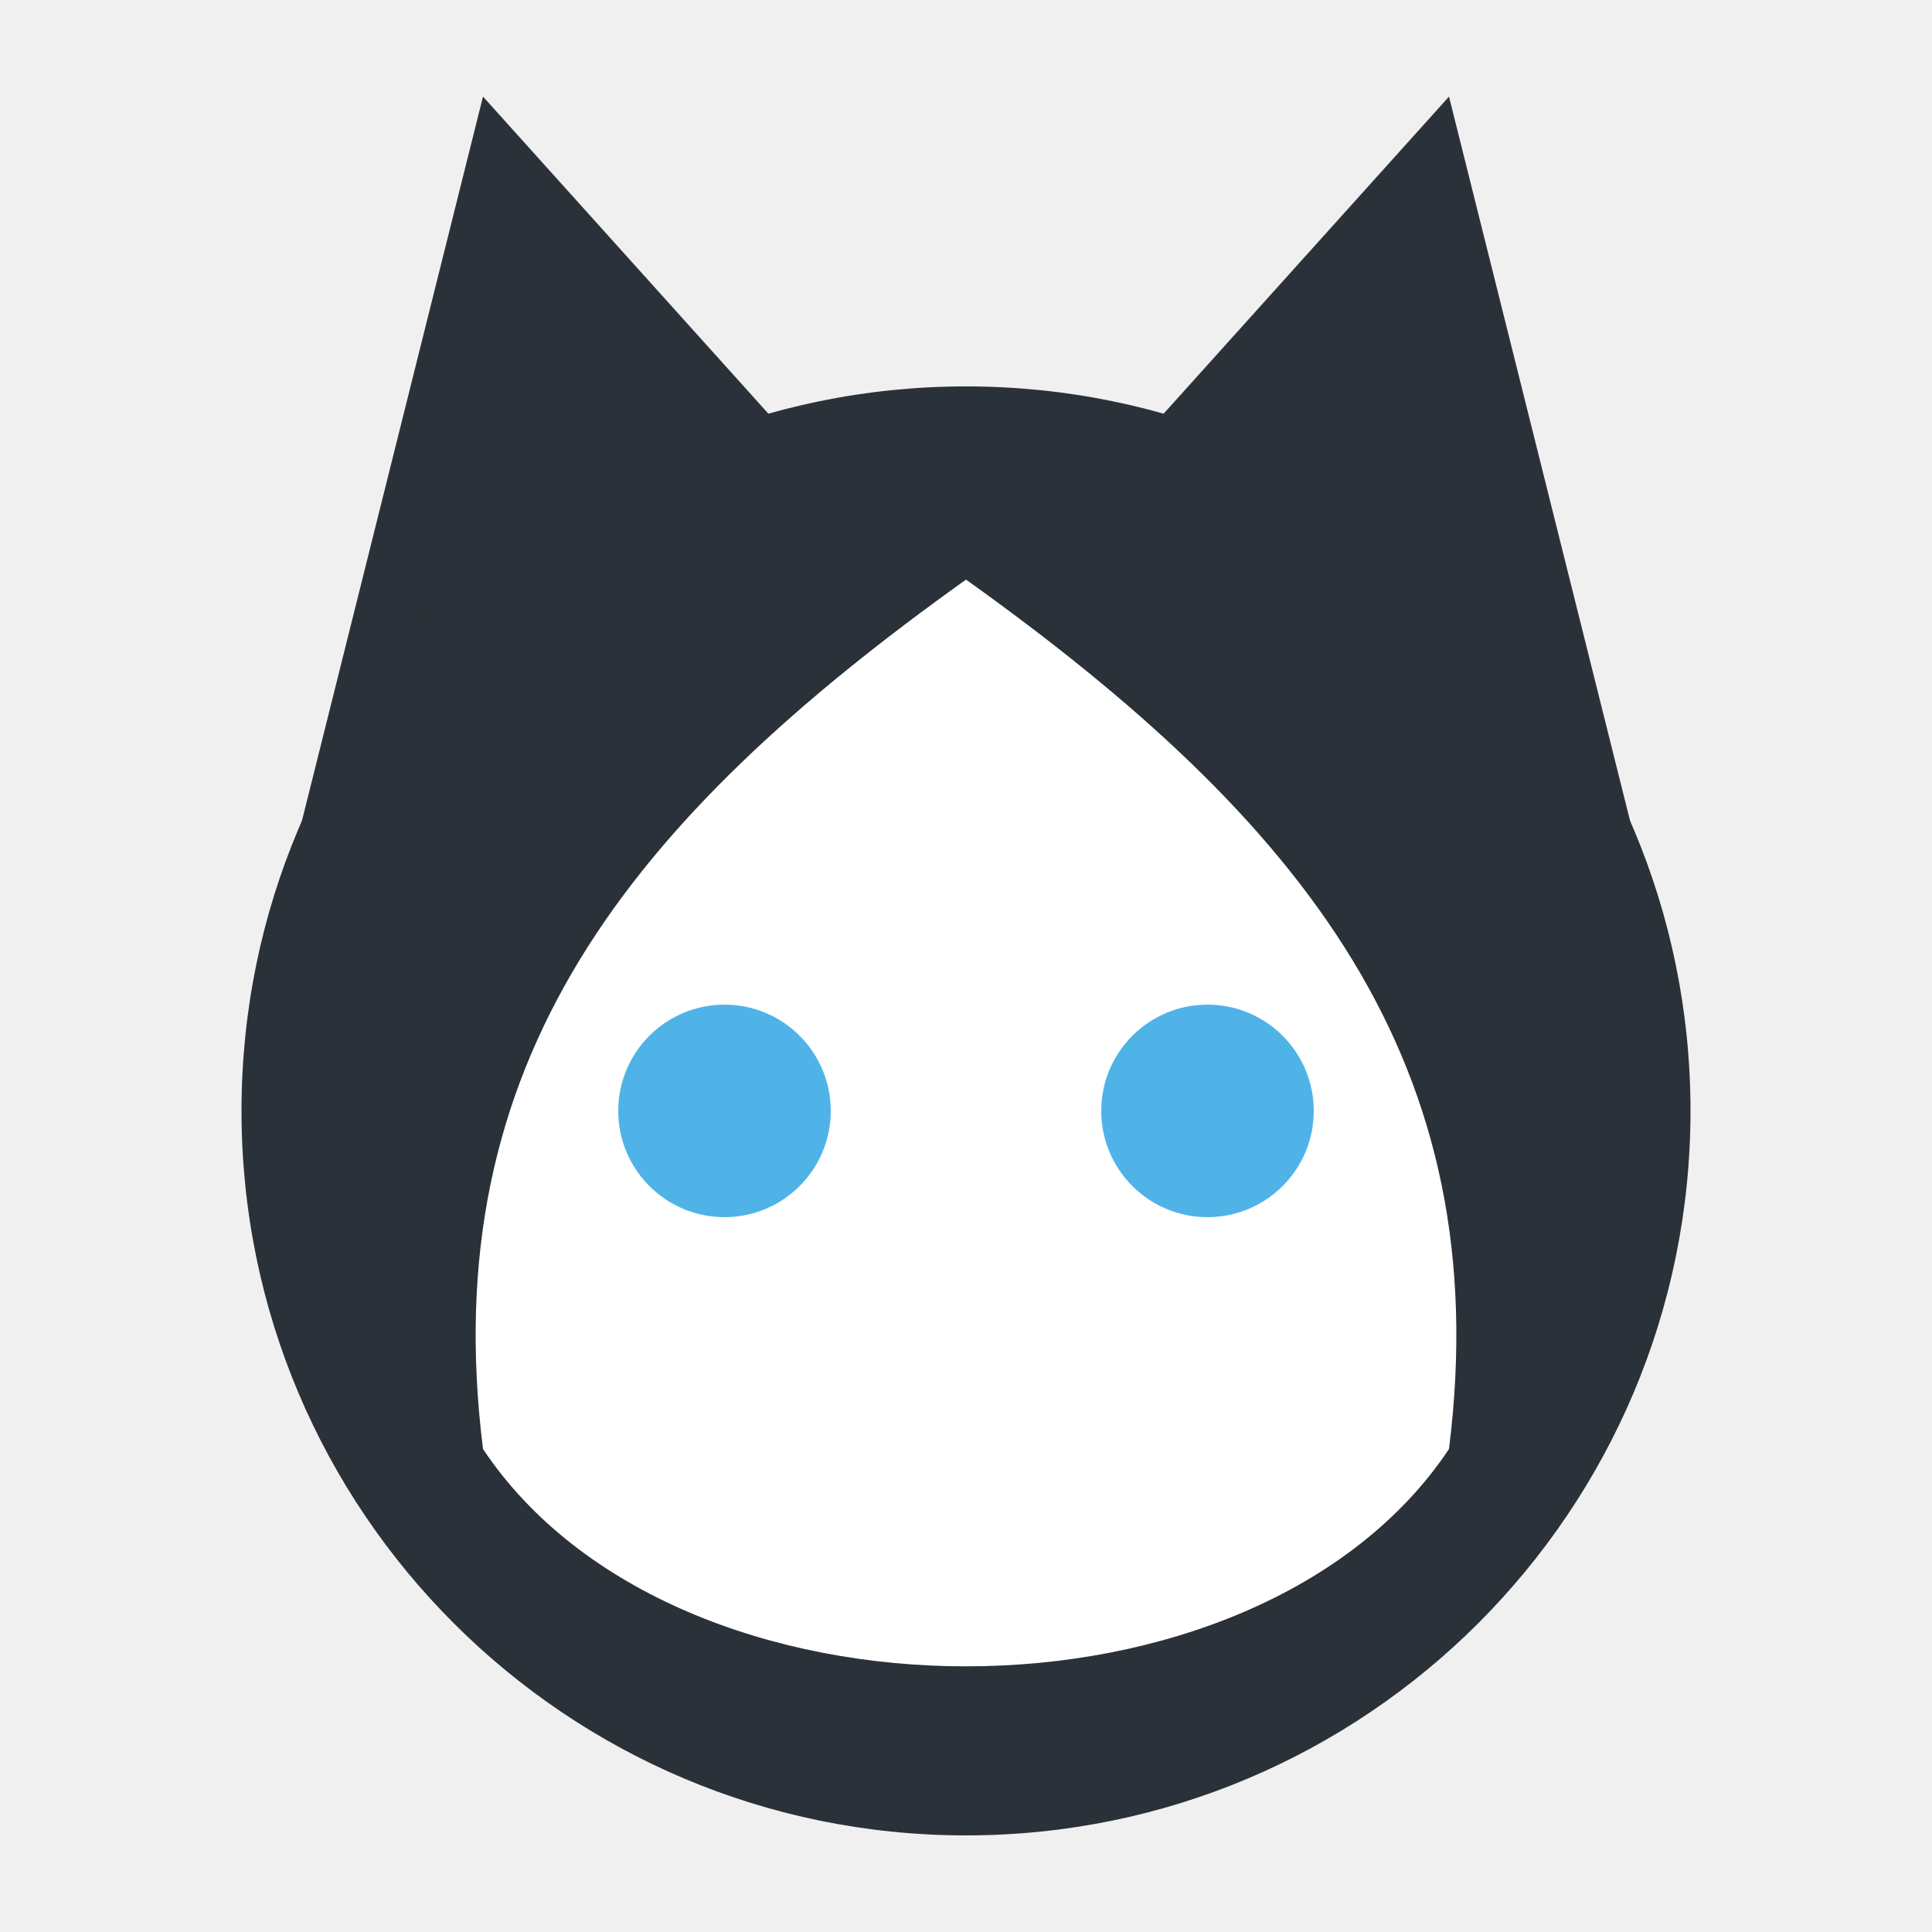
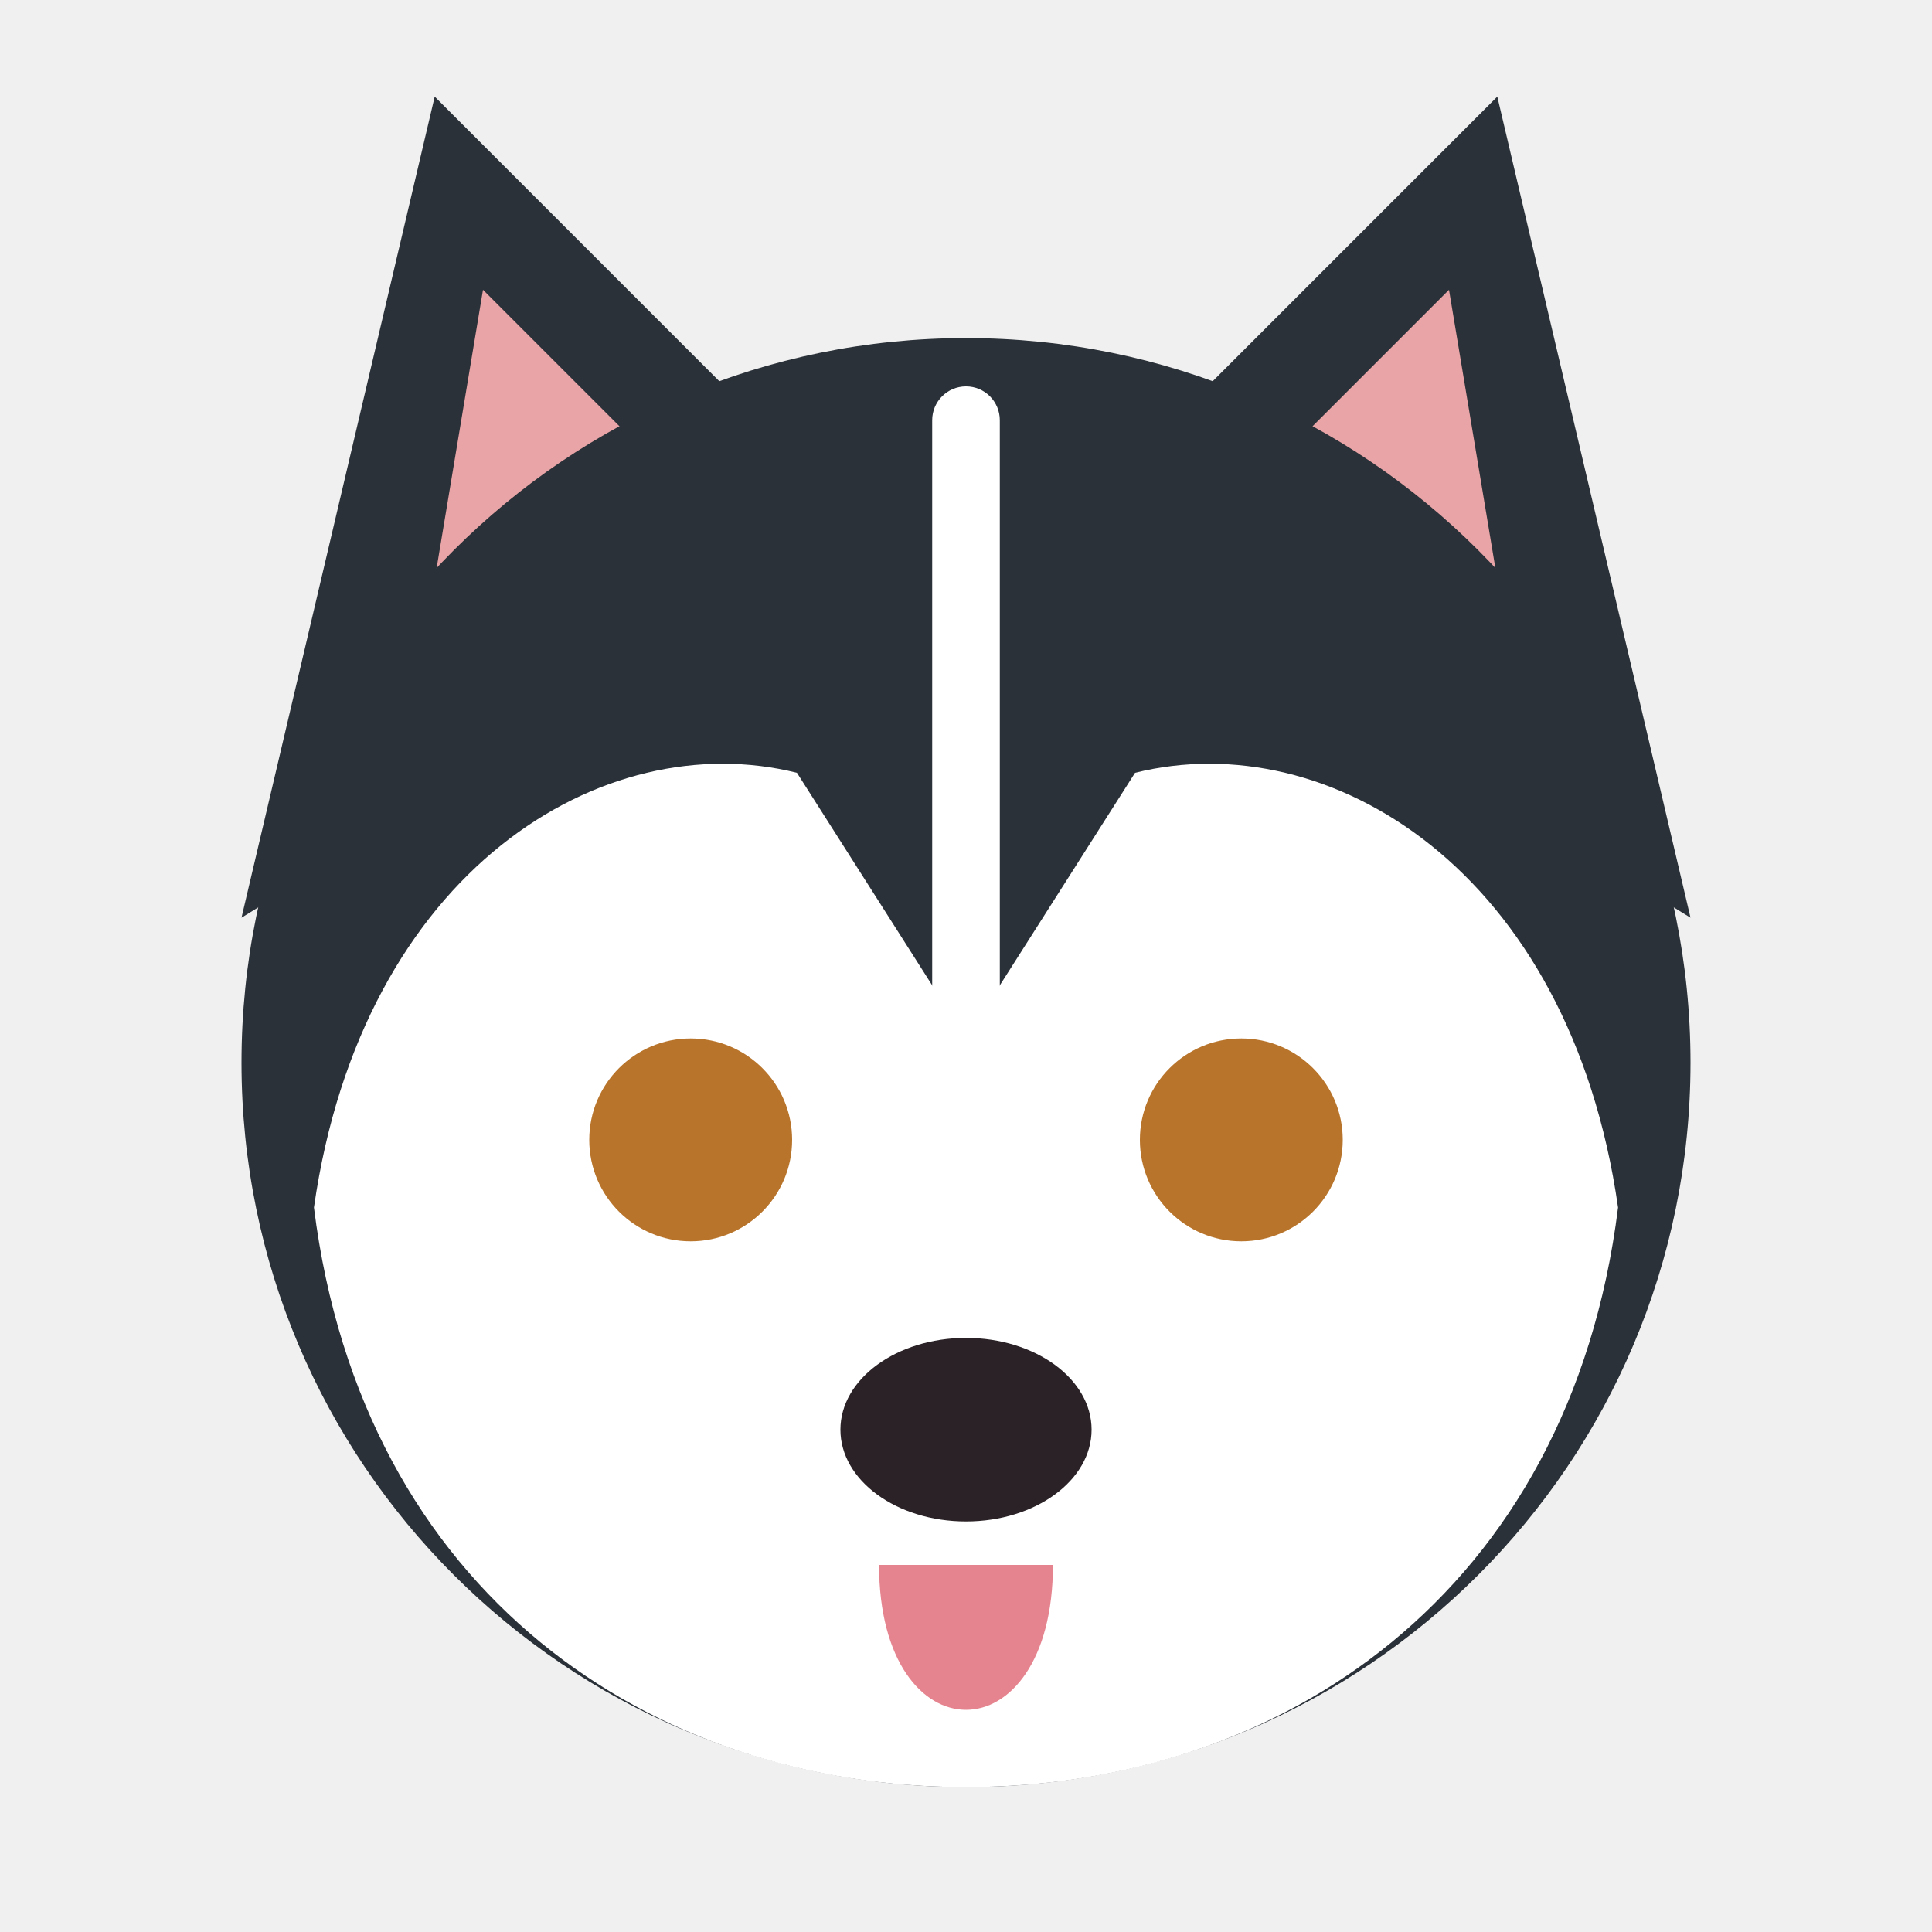
<svg xmlns="http://www.w3.org/2000/svg" viewBox="0 0 40 40">
-   <path d="M6 18 L10 2 L19 12 Z" fill="#2b3138" />
-   <path d="M34 18 L30 2 L21 12 Z" fill="#2b3138" />
-   <circle cx="20" cy="23" r="15" fill="#2b3138" />
-   <path d="M20 12 C13 17 9 22 10 30 C14 36 26 36 30 30 C31 22 27 17 20 12 Z" fill="#ffffff" />
-   <circle cx="15" cy="23" r="2.2" fill="#4fb3e8" />
-   <circle cx="25" cy="23" r="2.2" fill="#4fb3e8" />
+   <path d="M5 19 L9 2 L18 11 Z" fill="#2b3138" />
+   <path d="M35 19 L31 2 L22 11 Z" fill="#2b3138" />
+   <path d="M8.5 15 L10 6 L15 11 Z" fill="#e8a4a6" />
+   <path d="M31.5 15 L30 6 L25 11 Z" fill="#e8a4a6" />
+   <circle cx="20" cy="22" r="15" fill="#2b3138" />
+   <path d="M6.5 25 C7.5 18 12.5 15 16.5 16 L20 21.5 L23.5 16 C27.5 15 32.5 18 33.5 25 C32.5 33 26.5 37 20 37 C13.5 37 7.5 33 6.5 25 Z" fill="#ffffff" />
+   <rect x="19.3" y="8" width="1.4" height="14" rx="0.7" fill="#ffffff" />
+   <circle cx="14.3" cy="23.6" r="2.1" fill="#b8742a" />
+   <circle cx="25.7" cy="23.6" r="2.1" fill="#b8742a" />
+   <ellipse cx="20" cy="29.6" rx="2.6" ry="1.9" fill="#2a2226" />
+   <path d="M18.2 32.4 C18.2 36.4 21.8 36.4 21.8 32.4 Z" fill="#e5848f" />
</svg>
